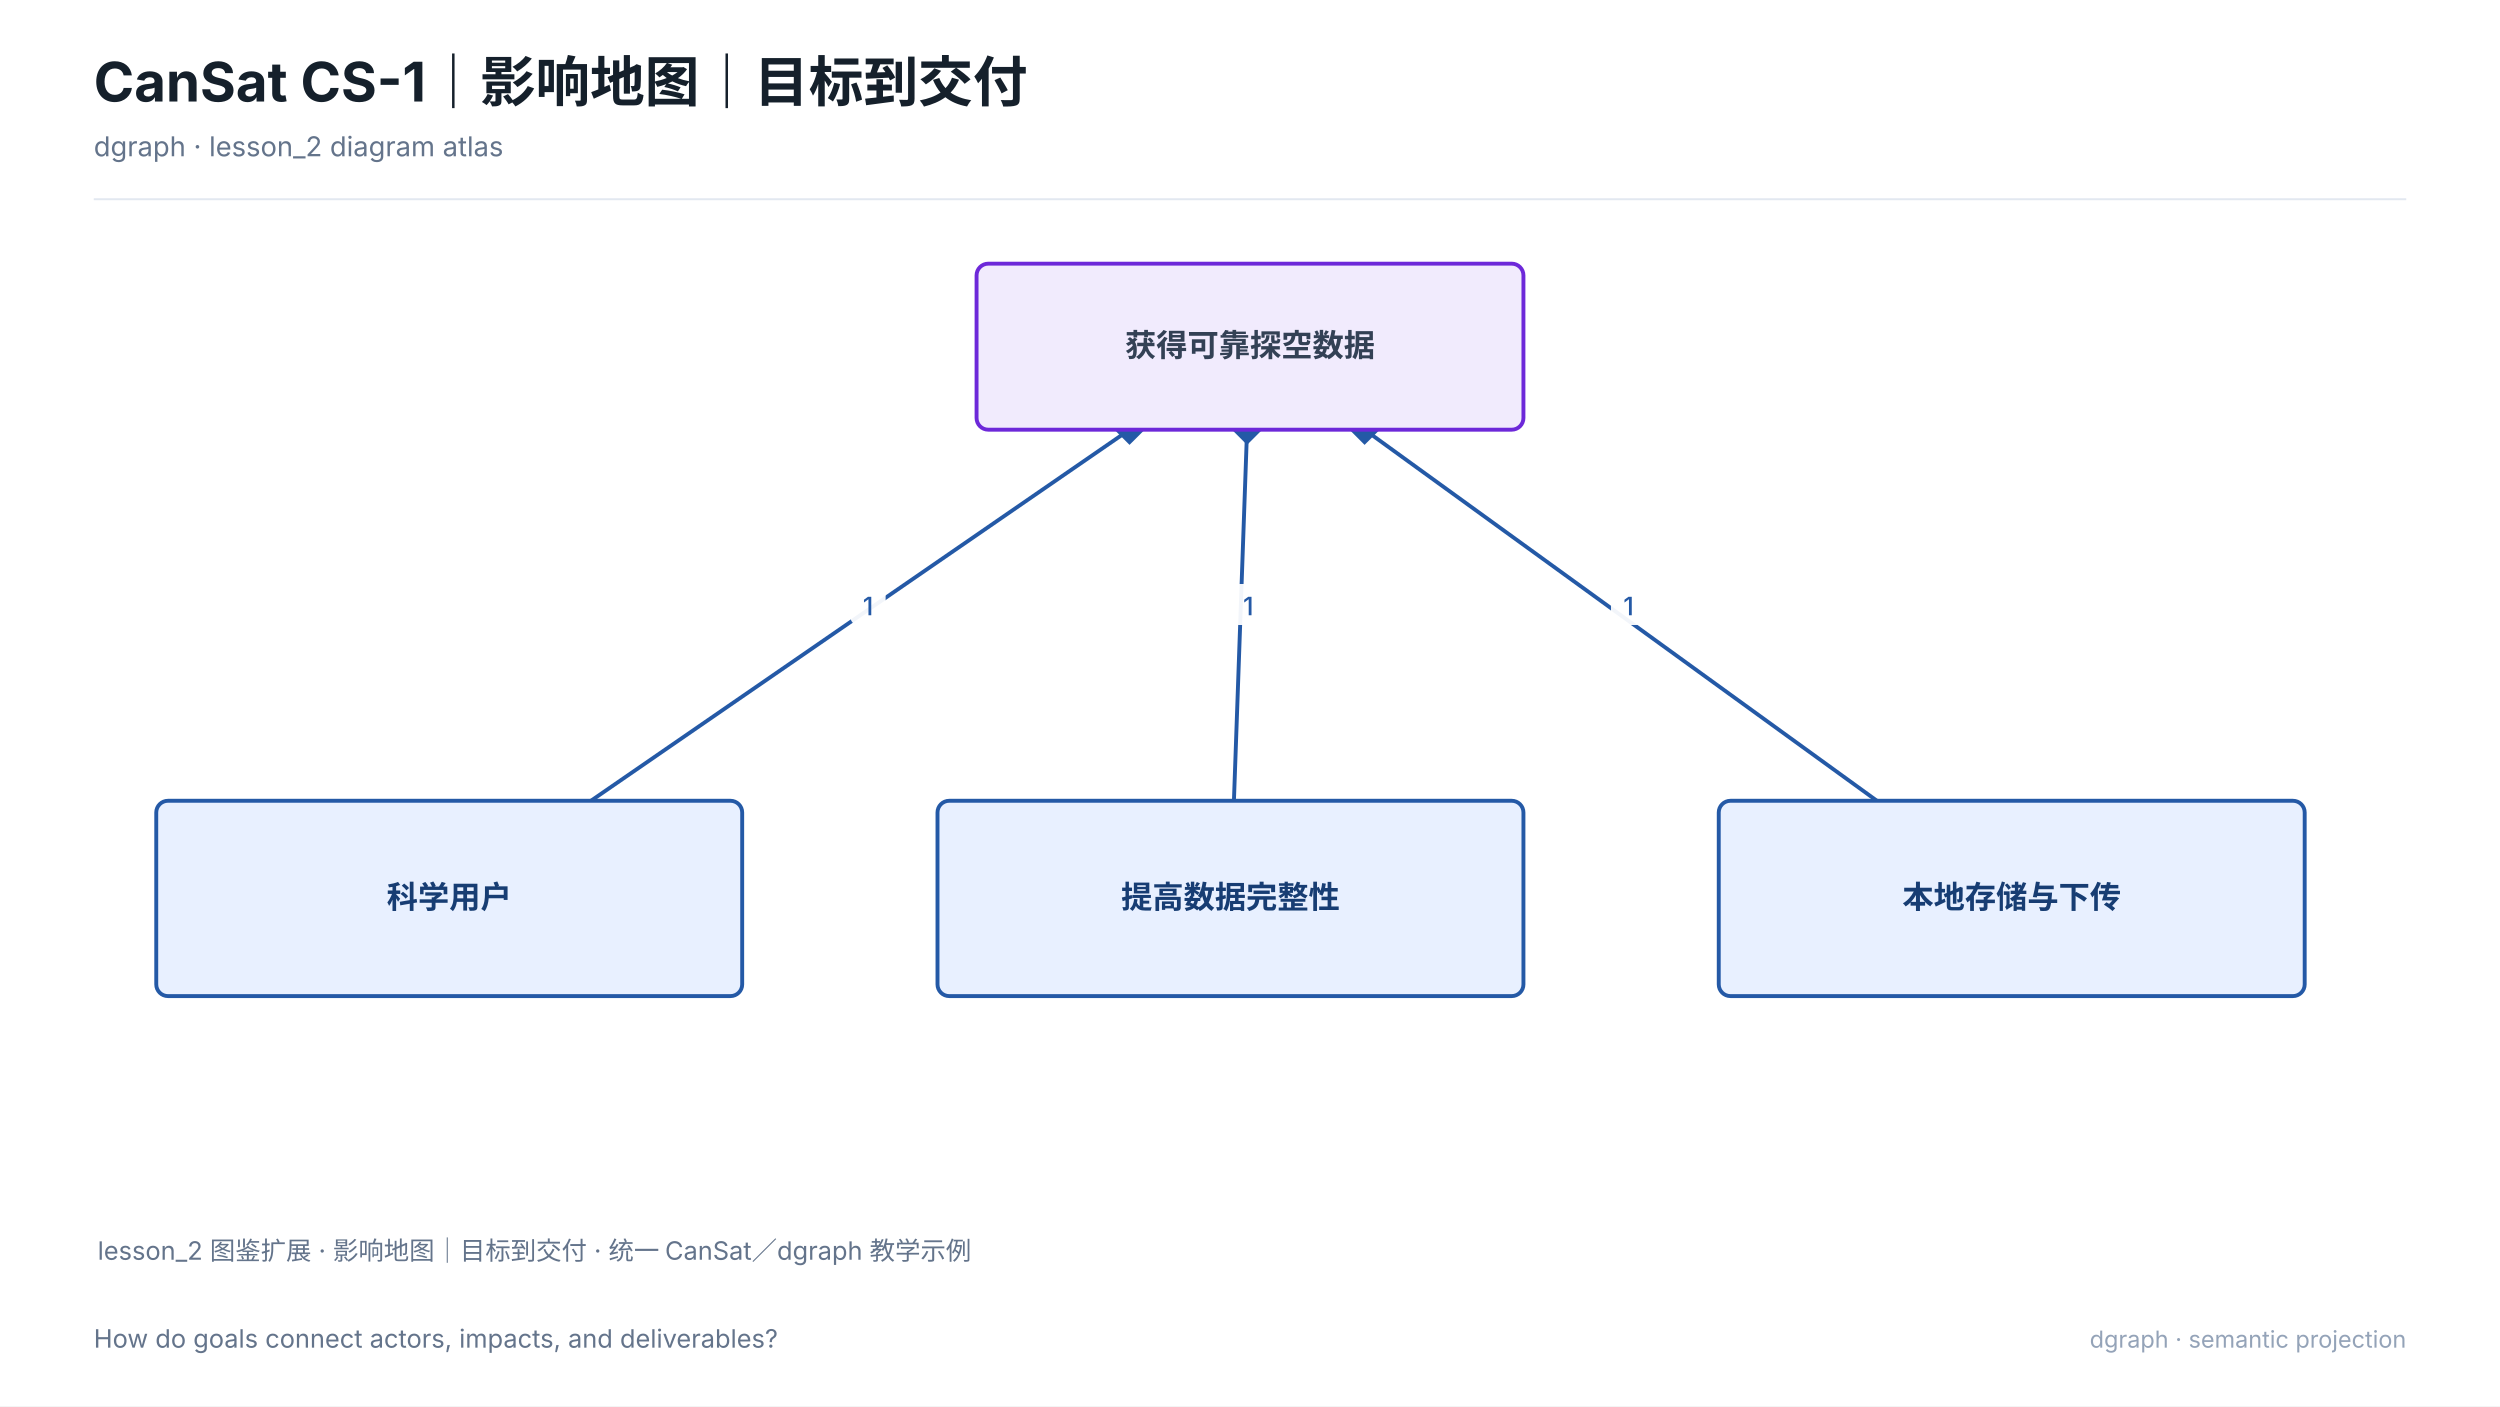
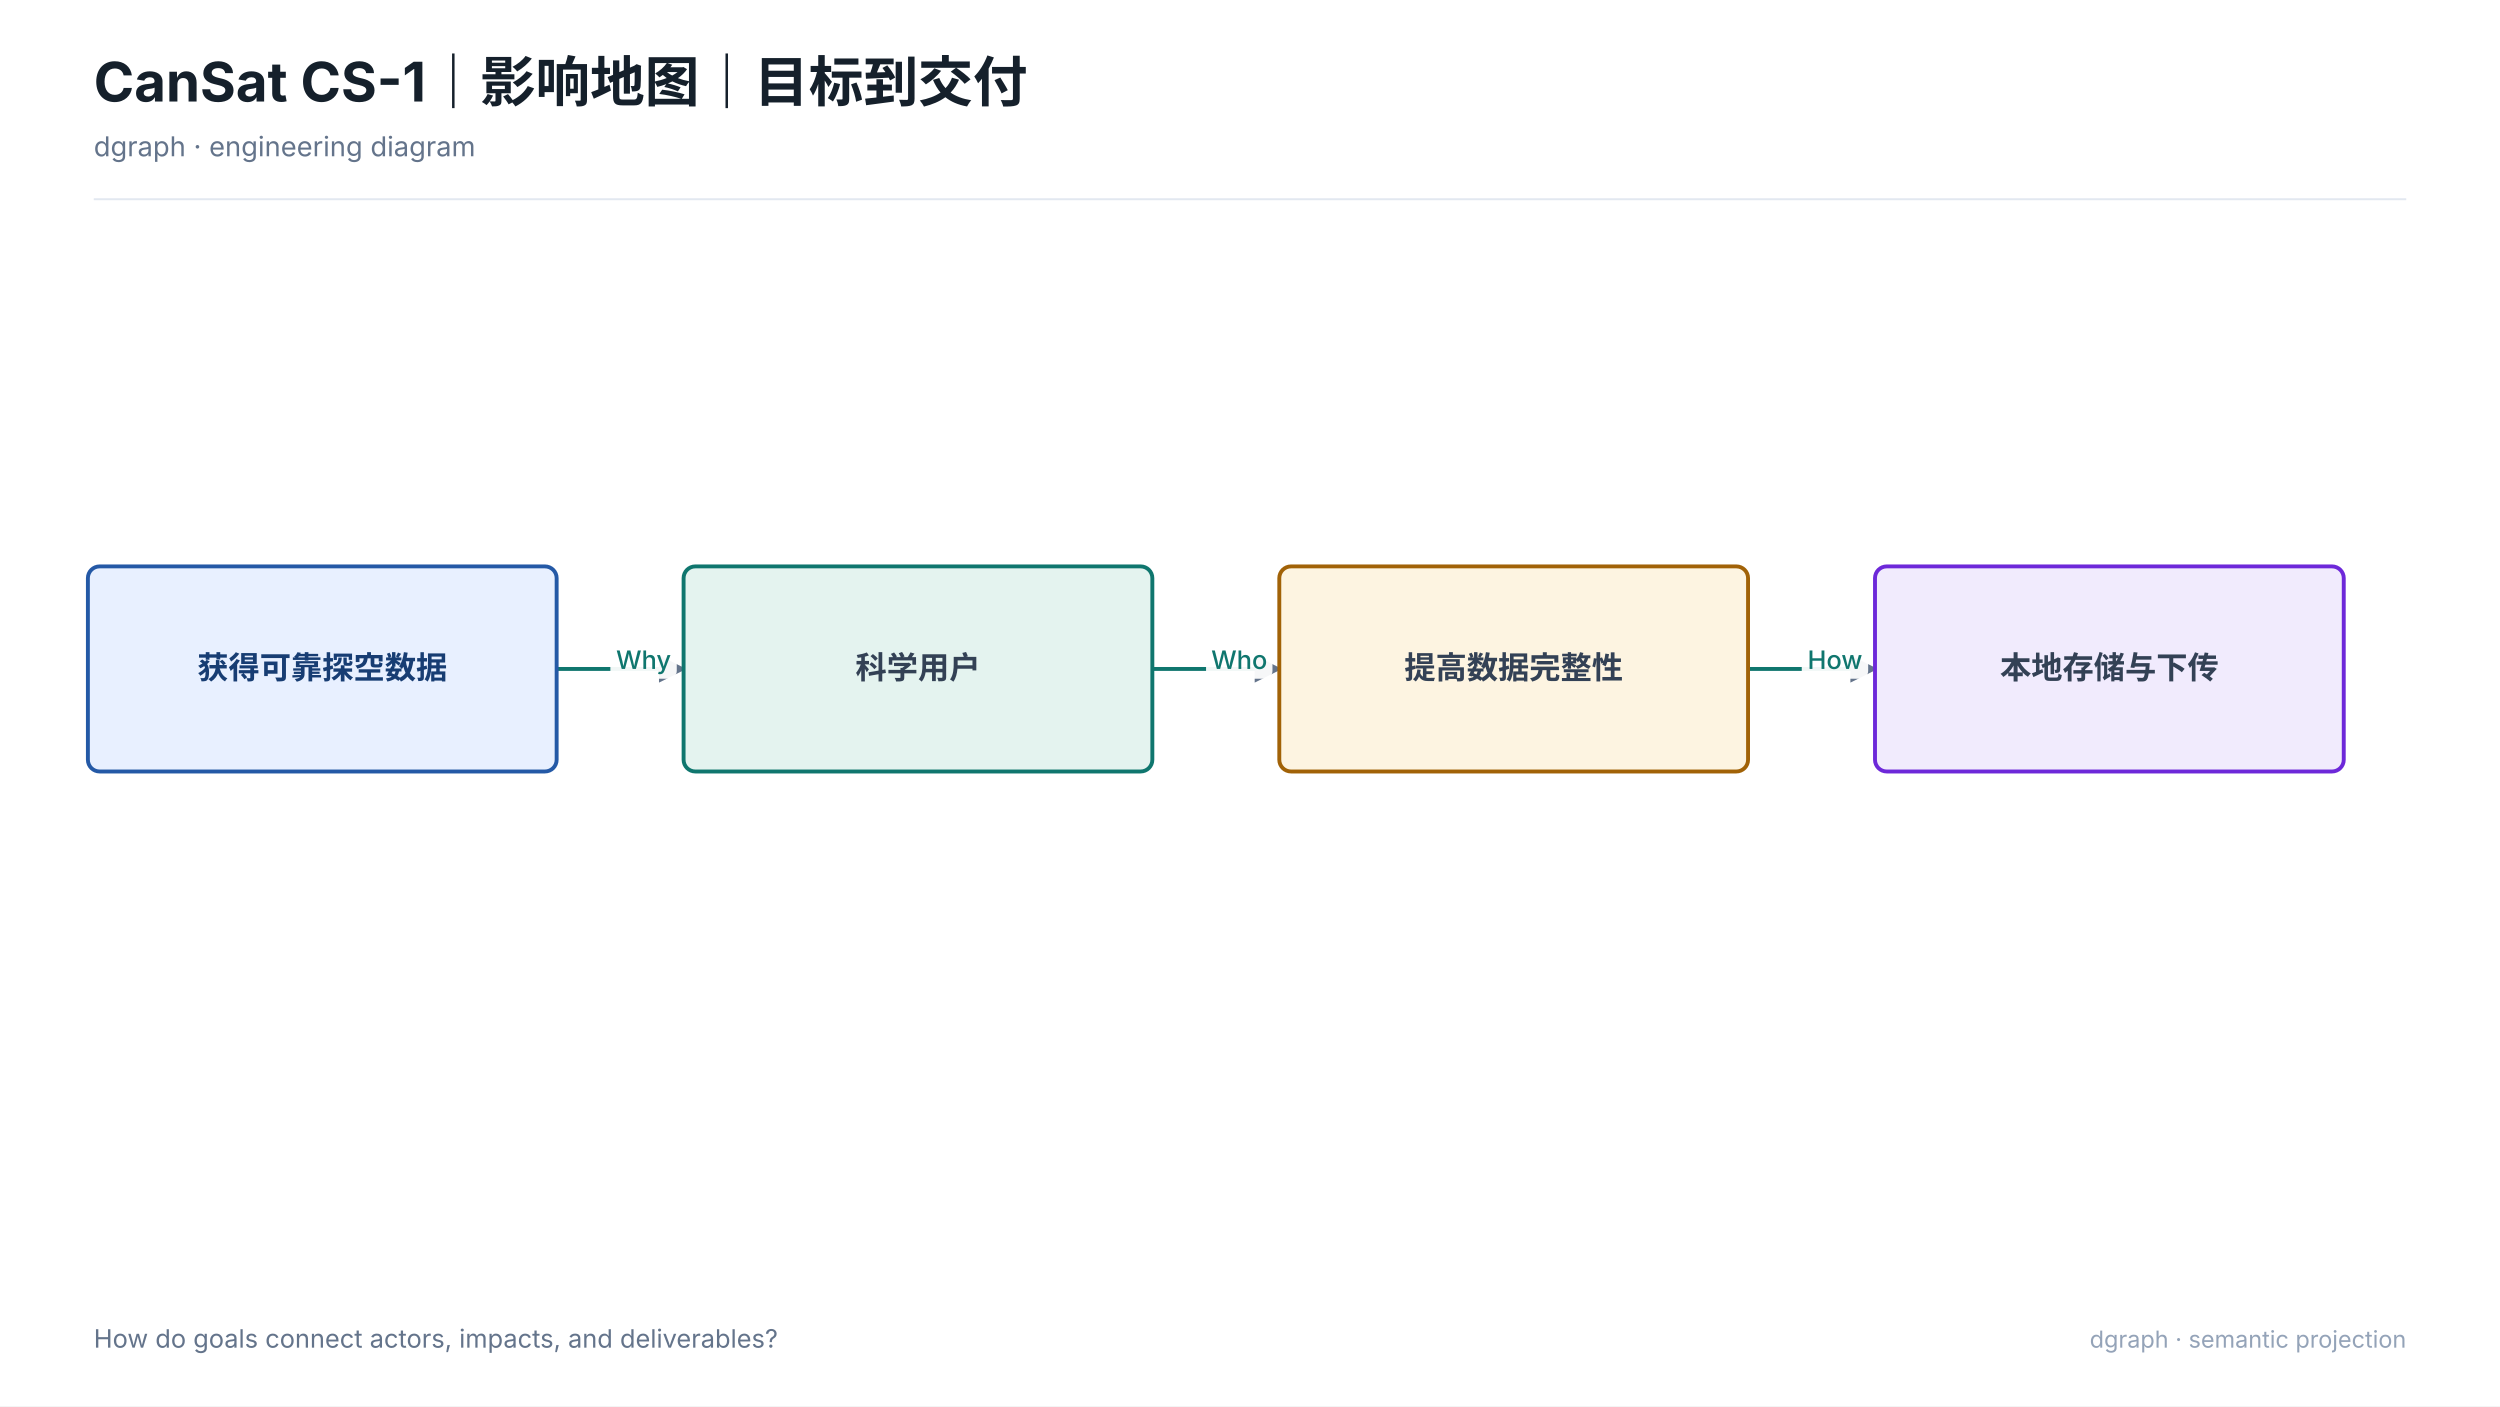
- <svg xmlns="http://www.w3.org/2000/svg" viewBox="0 0 1280 720" width="1280" height="720" font-family="-apple-system, PingFang SC, Hiragino Sans GB, Noto Sans SC, sans-serif">
+ <svg xmlns="http://www.w3.org/2000/svg" viewBox="0 0 1280 720" width="1280" height="720" font-family="-apple-system, PingFang SC, Hiragino Sans GB, Noto Sans SC, sans-serif" data-layout="impact-map">
  <defs>
    <marker id="arrow" viewBox="0 0 10 10" refX="9" refY="5" markerWidth="7" markerHeight="7" orient="auto">
      <path d="M 0 0 L 10 5 L 0 10 z" fill="#64748b" />
    </marker>
  </defs>
  <rect width="1280" height="720" fill="#fff" />
  <text x="48" y="52" font-size="28" fill="#15202b" text-anchor="start" font-weight="750">CanSat CS-1｜影响地图｜目标到交付</text>
-   <text x="48" y="80" font-size="14" fill="#64748b" text-anchor="start" font-weight="400">dgraph · lesson_2 diagram atlas</text>
+   <text x="48" y="80" font-size="14" fill="#64748b" text-anchor="start" font-weight="400">dgraph · engineering diagram</text>
  <line x1="48" y1="102" x2="1232" y2="102" stroke="#e2e8f0" />
-   <path d="M 578.319,220 L 302.566,410" fill="none" stroke="#2459a6" stroke-width="2" stroke-dasharray="None" marker-end="none" />
-   <rect x="573.319" y="215" width="10" height="10" transform="rotate(45 578.3186 220)" fill="#2459a6" stroke="#2459a6" />
-   <path d="M 638.496,220 L 631.77,410" fill="none" stroke="#2459a6" stroke-width="2" stroke-dasharray="None" marker-end="none" />
-   <rect x="633.496" y="215" width="10" height="10" transform="rotate(45 638.4956 220)" fill="#2459a6" stroke="#2459a6" />
-   <path d="M 698.673,220 L 960.973,410" fill="none" stroke="#2459a6" stroke-width="2" stroke-dasharray="None" marker-end="none" />
-   <rect x="693.673" y="215" width="10" height="10" transform="rotate(45 698.6726 220)" fill="#2459a6" stroke="#2459a6" />
-   <g data-node-id="n0" data-source-id="Lesson2.x-impactmap.n0" data-kind="block">
-     <rect x="500" y="135" width="280" height="85" rx="6" fill="#f1ebfd" stroke="#6d28d9" stroke-width="2" />
-     <text x="640.0" y="182.5" font-size="16" fill="#334155" text-anchor="middle" font-weight="600">获得可靠探空数据</text>
+   <path d="M 285,342.5 L 350,342.5" fill="none" stroke="#0f766e" stroke-width="2" stroke-dasharray="None" marker-end="url(#arrow)" />
+   <path d="M 590,342.5 L 655,342.5" fill="none" stroke="#0f766e" stroke-width="2" stroke-dasharray="None" marker-end="url(#arrow)" />
+   <path d="M 895,342.5 L 960,342.5" fill="none" stroke="#0f766e" stroke-width="2" stroke-dasharray="None" marker-end="url(#arrow)" />
+   <g data-node-id="n0" data-source-id="Example.x-impactmap.n0" data-kind="block">
+     <rect x="45" y="290" width="240" height="105" rx="6" fill="#e8f0ff" stroke="#2459a6" stroke-width="2" />
+     <text x="165.0" y="347.5" font-size="16" fill="#173d73" text-anchor="middle" font-weight="600">获得可靠探空数据</text>
  </g>
-   <g data-node-id="n1" data-source-id="Lesson2.x-impactmap.n1" data-kind="block">
-     <rect x="80" y="410" width="300" height="100" rx="6" fill="#e8f0ff" stroke="#2459a6" stroke-width="2" />
-     <text x="230.0" y="465.0" font-size="16" fill="#173d73" text-anchor="middle" font-weight="600">科学用户</text>
+   <g data-node-id="n1" data-source-id="Example.x-impactmap.n1" data-kind="block">
+     <rect x="350" y="290" width="240" height="105" rx="6" fill="#e4f3ef" stroke="#0f766e" stroke-width="2" />
+     <text x="470.0" y="347.5" font-size="16" fill="#334155" text-anchor="middle" font-weight="600">科学用户</text>
  </g>
-   <g data-node-id="n2" data-source-id="Lesson2.x-impactmap.n2" data-kind="block">
-     <rect x="480" y="410" width="300" height="100" rx="6" fill="#e8f0ff" stroke="#2459a6" stroke-width="2" />
-     <text x="630.0" y="465.0" font-size="16" fill="#173d73" text-anchor="middle" font-weight="600">提高数据完整性</text>
+   <g data-node-id="n2" data-source-id="Example.x-impactmap.n2" data-kind="block">
+     <rect x="655" y="290" width="240" height="105" rx="6" fill="#fdf4e1" stroke="#a16207" stroke-width="2" />
+     <text x="775.0" y="347.5" font-size="16" fill="#334155" text-anchor="middle" font-weight="600">提高数据完整性</text>
  </g>
-   <g data-node-id="n3" data-source-id="Lesson2.x-impactmap.n3" data-kind="block">
-     <rect x="880" y="410" width="300" height="100" rx="6" fill="#e8f0ff" stroke="#2459a6" stroke-width="2" />
-     <text x="1030.0" y="465.0" font-size="16" fill="#173d73" text-anchor="middle" font-weight="600">本地存储与下传</text>
+   <g data-node-id="n3" data-source-id="Example.x-impactmap.n3" data-kind="block">
+     <rect x="960" y="290" width="240" height="105" rx="6" fill="#f1ebfd" stroke="#6d28d9" stroke-width="2" />
+     <text x="1080.0" y="347.5" font-size="16" fill="#334155" text-anchor="middle" font-weight="600">本地存储与下传</text>
  </g>
-   <rect x="435.442" y="299.0" width="18" height="21" rx="4" fill="#fff" fill-opacity=".94" />
-   <text x="444.442" y="315.0" font-size="13" fill="#2459a6" text-anchor="middle" font-weight="500">1</text>
-   <rect x="630.133" y="299.0" width="18" height="21" rx="4" fill="#fff" fill-opacity=".94" />
-   <text x="639.133" y="315.0" font-size="13" fill="#2459a6" text-anchor="middle" font-weight="500">1</text>
-   <rect x="824.823" y="299.0" width="18" height="21" rx="4" fill="#fff" fill-opacity=".94" />
-   <text x="833.823" y="315.0" font-size="13" fill="#2459a6" text-anchor="middle" font-weight="500">1</text>
-   <text x="50" y="645" font-size="13" fill="#64748b" text-anchor="start" font-weight="400">lesson_2 图鉴扩展 · 影响地图｜目标到交付 · 统一 CanSat／dgraph 教学示例</text>
+   <rect x="312.5" y="326.5" width="34" height="21" rx="4" fill="#fff" fill-opacity=".94" />
+   <text x="329.5" y="342.5" font-size="13" fill="#0f766e" text-anchor="middle" font-weight="500">Why</text>
+   <rect x="617.5" y="326.5" width="34" height="21" rx="4" fill="#fff" fill-opacity=".94" />
+   <text x="634.5" y="342.5" font-size="13" fill="#0f766e" text-anchor="middle" font-weight="500">Who</text>
+   <rect x="922.5" y="326.5" width="34" height="21" rx="4" fill="#fff" fill-opacity=".94" />
+   <text x="939.5" y="342.5" font-size="13" fill="#0f766e" text-anchor="middle" font-weight="500">How</text>
  <text x="48" y="690" font-size="13" fill="#64748b" text-anchor="start" font-weight="400">How do goals connect actors, impacts, and deliverables?</text>
  <text x="1232" y="690" font-size="12" fill="#94a3b8" text-anchor="end" font-weight="400">dgraph · semantic projection</text>
</svg>
